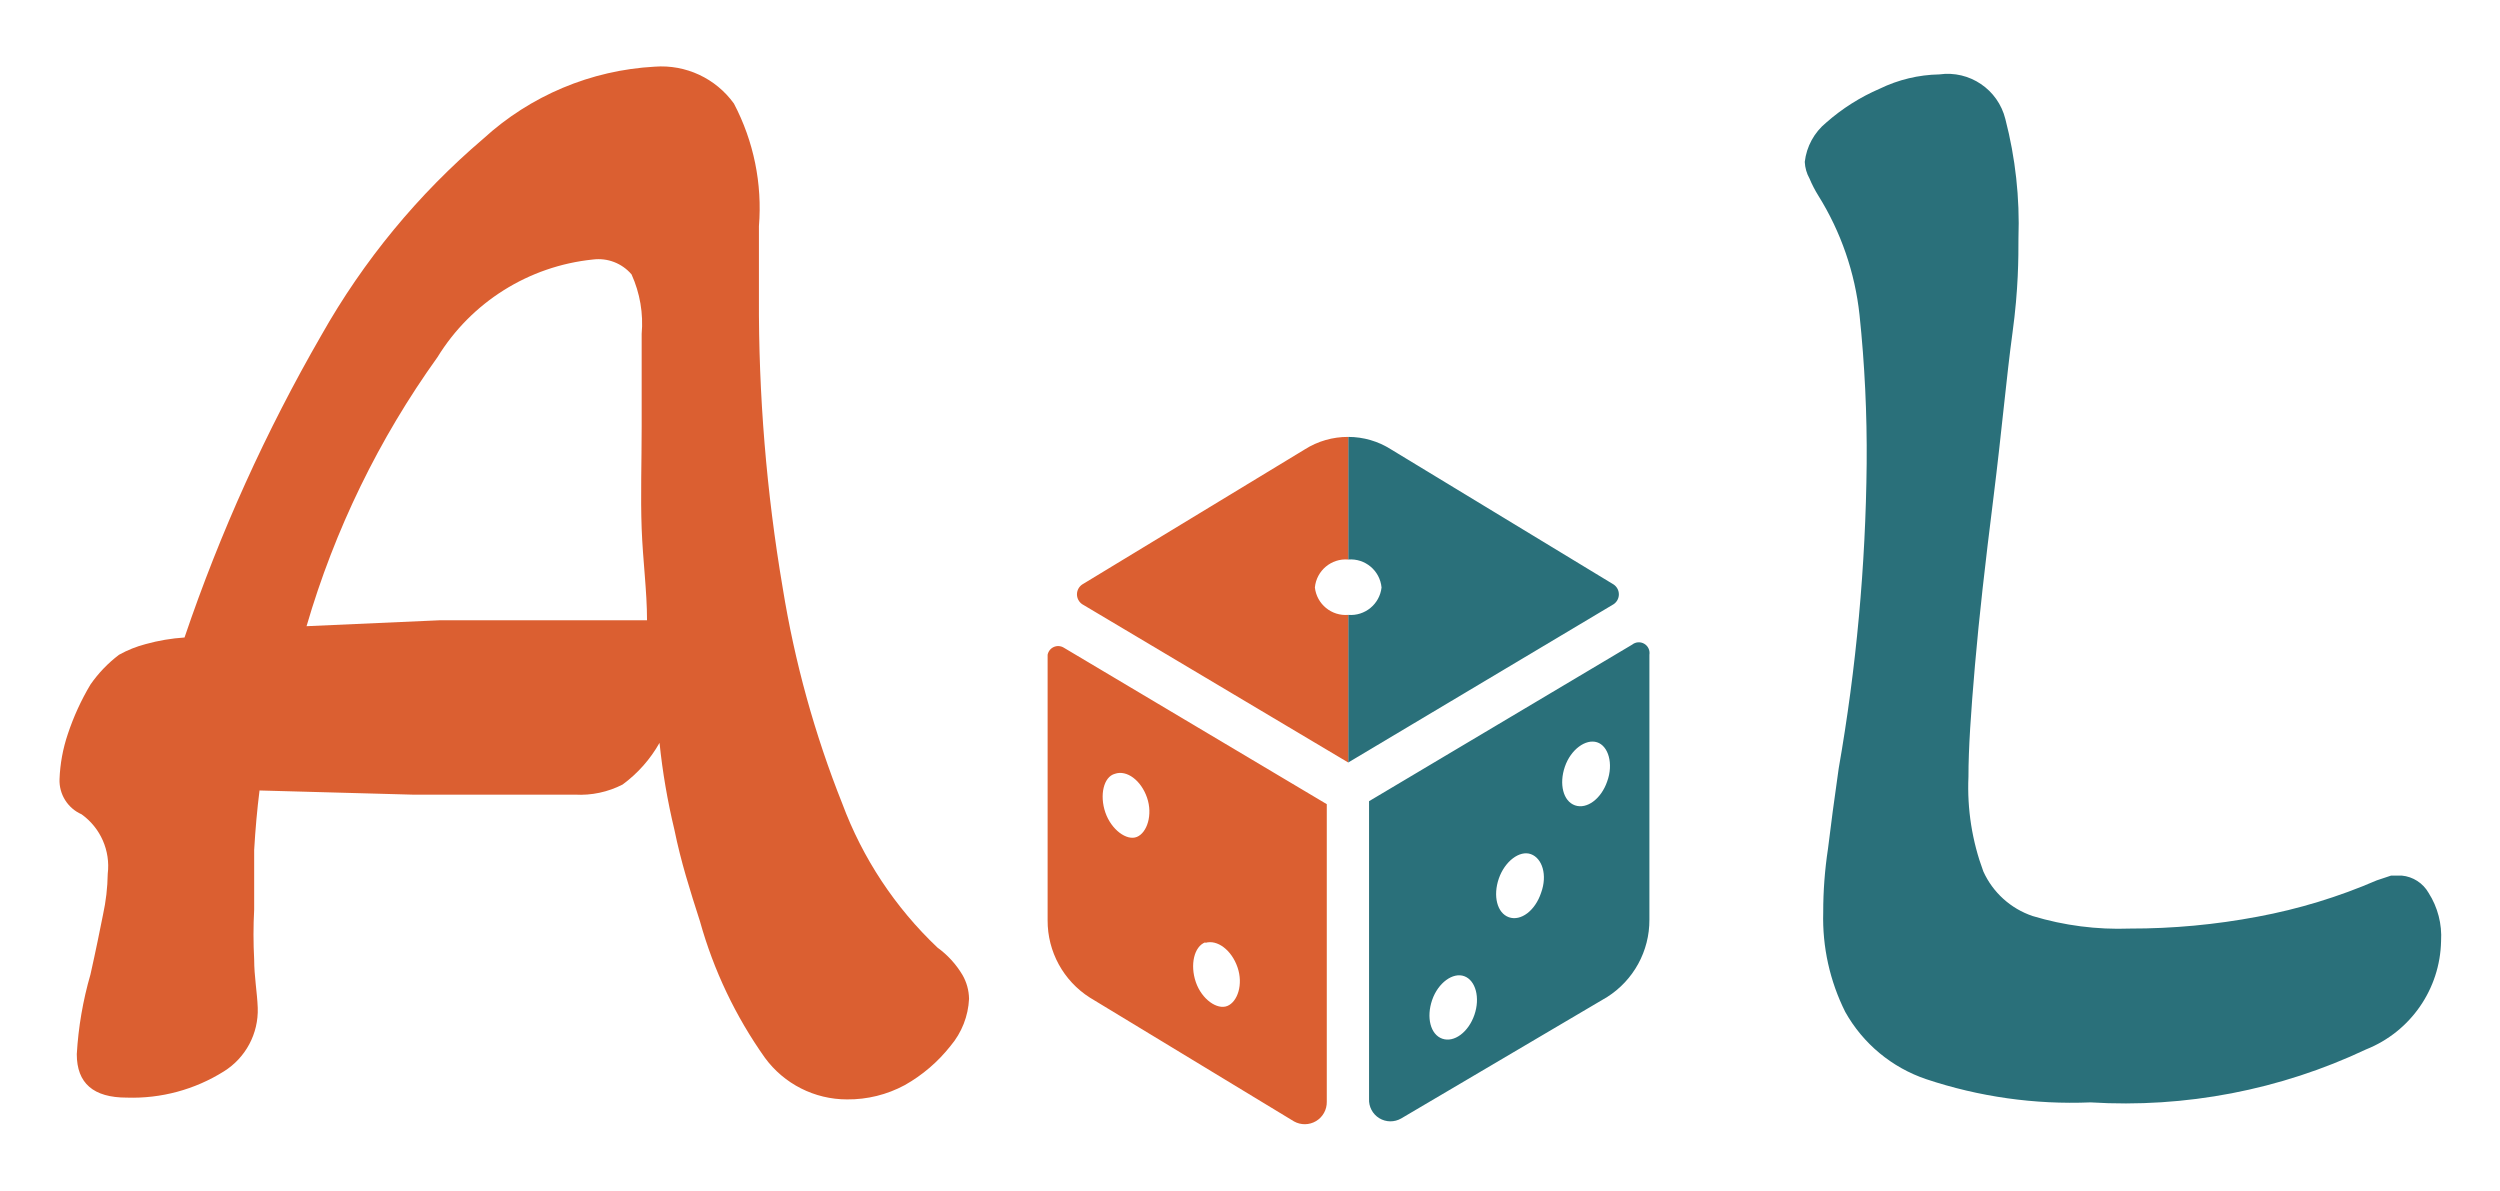
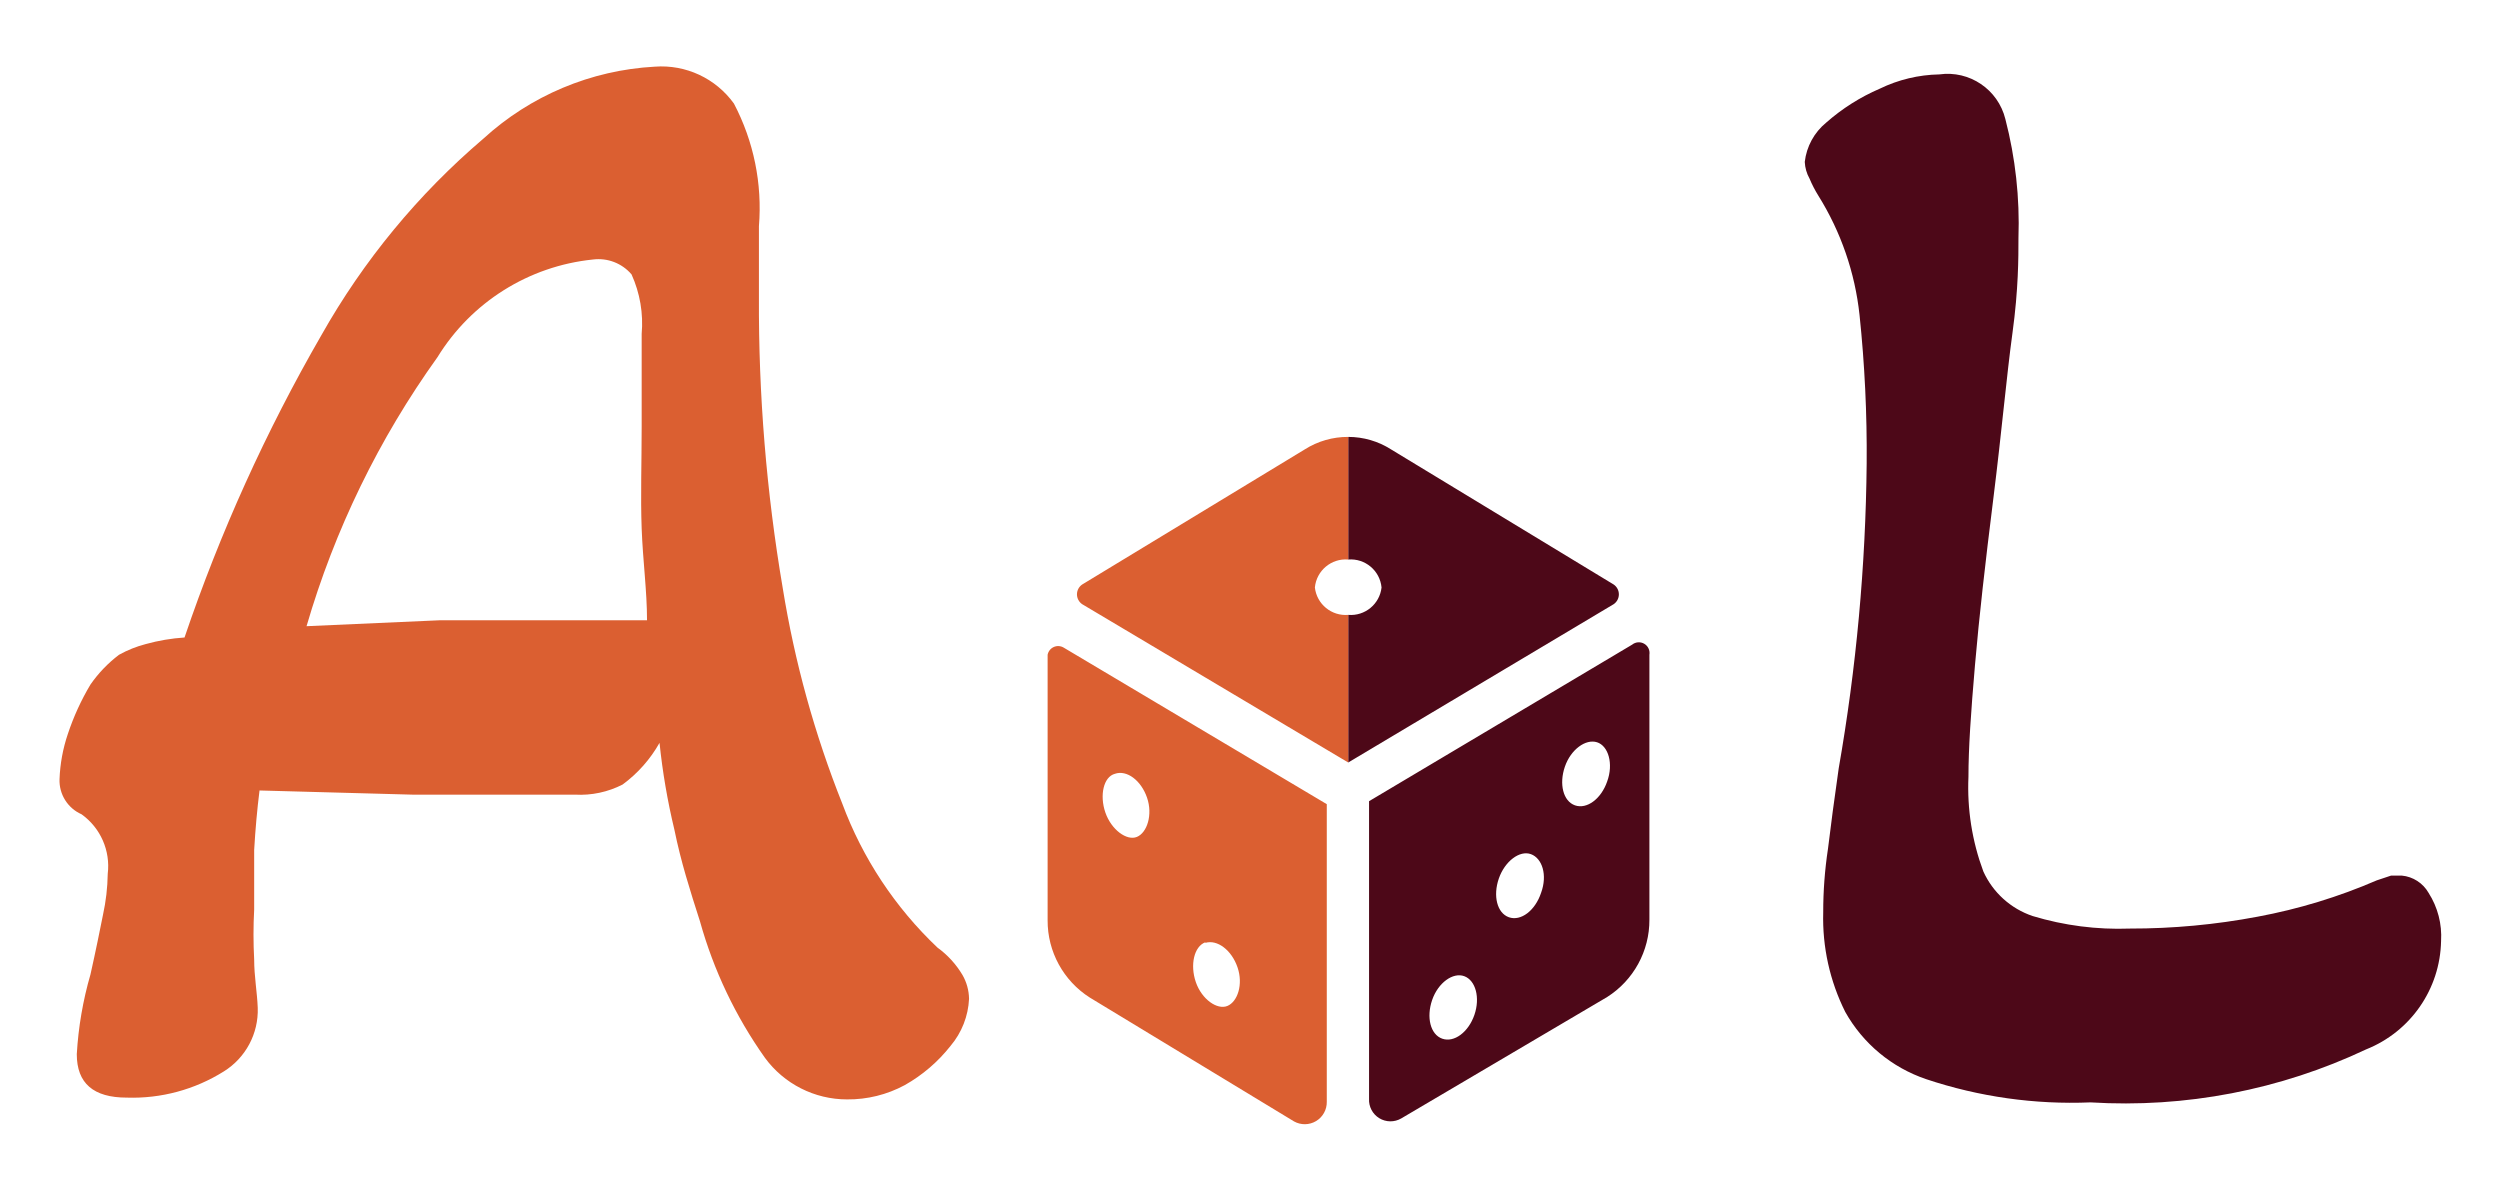
<svg xmlns="http://www.w3.org/2000/svg" viewBox="0 0 42 20">
  <defs>
-     <style>.cls-1{fill:#db5f31;}.cls-2{fill:#2a707a;}.cls-3{fill:none;}</style>
+     <style>.cls-1{fill:#db5f31;}.cls-2{fill:#4d0818;}.cls-3{fill:none;}</style>
  </defs>
  <g id="Calque_4" data-name="Calque 4">
    <path class="cls-1" d="M14.23,18.47a1.71,1.71,0,0,1-1.38-.7,7.4,7.4,0,0,1-1.09-2.29c-.17-.53-.32-1-.43-1.54a11.15,11.15,0,0,1-.25-1.46,2.22,2.22,0,0,1-.62.7,1.56,1.56,0,0,1-.8.17c-.86,0-1.77,0-2.73,0l-2.57-.07q-.06.48-.09,1c0,.33,0,.65,0,1a7.87,7.87,0,0,0,0,.84c0,.28.05.55.06.81A1.21,1.21,0,0,1,3.76,18a2.89,2.89,0,0,1-1.63.44c-.56,0-.84-.24-.84-.73a6.07,6.07,0,0,1,.23-1.34c.09-.4.16-.75.21-1a3.46,3.46,0,0,0,.08-.69,1.07,1.07,0,0,0-.44-1A.62.62,0,0,1,1,13.09a2.68,2.68,0,0,1,.14-.76,4.2,4.2,0,0,1,.38-.83A2.2,2.2,0,0,1,2,11a1.91,1.91,0,0,1,.45-.18,3.23,3.23,0,0,1,.65-.11,28.43,28.43,0,0,1,2.3-5.08,12.23,12.23,0,0,1,2.72-3.3A4.64,4.64,0,0,1,11,1.12a1.5,1.5,0,0,1,1.33.62,3.77,3.77,0,0,1,.42,2.06V5a28.35,28.35,0,0,0,.4,4.88,17.18,17.18,0,0,0,1,3.62,6.41,6.41,0,0,0,1.6,2.42,1.54,1.54,0,0,1,.42.46.83.83,0,0,1,.11.4,1.32,1.32,0,0,1-.31.79,2.61,2.61,0,0,1-.77.66A2,2,0,0,1,14.23,18.47ZM5.15,10.52l2.25-.1c.65,0,1.19,0,1.63,0h1.84c0-.49-.07-1-.09-1.54s0-1.12,0-1.71V5.61a2,2,0,0,0-.17-1,.73.73,0,0,0-.65-.25A3.48,3.48,0,0,0,7.35,6,14.91,14.91,0,0,0,5.15,10.52Z" />
    <path class="cls-2" d="M35.12,18.52a7.7,7.7,0,0,1-2.76-.39A2.46,2.46,0,0,1,31,17a3.52,3.52,0,0,1-.37-1.67,7.11,7.11,0,0,1,.08-1.07q.07-.58.18-1.35a31.46,31.46,0,0,0,.47-5.12,22.11,22.11,0,0,0-.12-2.5,4.74,4.74,0,0,0-.69-2A2,2,0,0,1,30.4,3a.63.63,0,0,1-.08-.28,1,1,0,0,1,.36-.66,3.38,3.38,0,0,1,.9-.57,2.39,2.39,0,0,1,1-.24A1,1,0,0,1,33.69,2a7,7,0,0,1,.22,2c0,.33,0,.86-.1,1.59s-.18,1.65-.32,2.77-.24,2-.31,2.81-.11,1.41-.11,1.88a4.05,4.05,0,0,0,.25,1.59,1.4,1.4,0,0,0,.83.75,5,5,0,0,0,1.63.21,11.45,11.45,0,0,0,2.15-.2,9.34,9.34,0,0,0,2-.61l.24-.08.18,0a.58.58,0,0,1,.45.29,1.35,1.35,0,0,1,.21.81,2,2,0,0,1-1.26,1.82A9.48,9.48,0,0,1,35.12,18.52Z" />
    <path class="cls-1" d="M17.6,11v4.46a1.53,1.53,0,0,0,.71,1.3l3.43,2.08a.37.37,0,0,0,.55-.33v-5l-4.42-2.63A.18.18,0,0,0,17.6,11Zm2.65,4.84c.2-.06.44.12.54.41s0,.58-.17.65-.43-.11-.53-.4S20.06,15.9,20.25,15.83ZM18.73,13c.2-.07.44.11.54.4s0,.59-.17.66-.43-.12-.53-.41S18.54,13.05,18.73,13Z" />
    <path class="cls-2" d="M27.42,10.83,23,13.46v5a.36.36,0,0,0,.54.33L27,16.75a1.53,1.53,0,0,0,.71-1.3V11A.18.18,0,0,0,27.42,10.83Zm-2.65,6.22c-.1.29-.34.47-.54.4s-.27-.36-.17-.65.35-.47.54-.4S24.87,16.76,24.77,17.05ZM25.89,15c-.1.3-.34.48-.54.41s-.27-.36-.17-.65.35-.48.54-.41S26,14.7,25.89,15ZM27,13.13c-.1.29-.34.47-.54.4s-.27-.36-.17-.65.35-.47.54-.41S27.11,12.83,27,13.13Z" />
    <path class="cls-3" d="M22.65,10.33a.52.52,0,0,0,.56-.46.52.52,0,0,0-.56-.47h0v.93Z" />
    <path class="cls-3" d="M22.09,9.87a.52.52,0,0,0,.56.46V9.4A.52.52,0,0,0,22.09,9.87Z" />
    <path class="cls-2" d="M27.11,9.82,23.37,7.55a1.34,1.34,0,0,0-.72-.21V9.4h0a.52.52,0,0,1,.56.47.52.52,0,0,1-.56.46h0v2.48l4.46-2.66A.2.2,0,0,0,27.11,9.82Z" />
    <path class="cls-1" d="M22.09,9.87a.52.52,0,0,1,.56-.47V7.34a1.35,1.35,0,0,0-.73.21L18.18,9.82a.2.2,0,0,0,0,.33l4.47,2.66V10.33A.52.52,0,0,1,22.09,9.87Z" />
  </g>
</svg>
